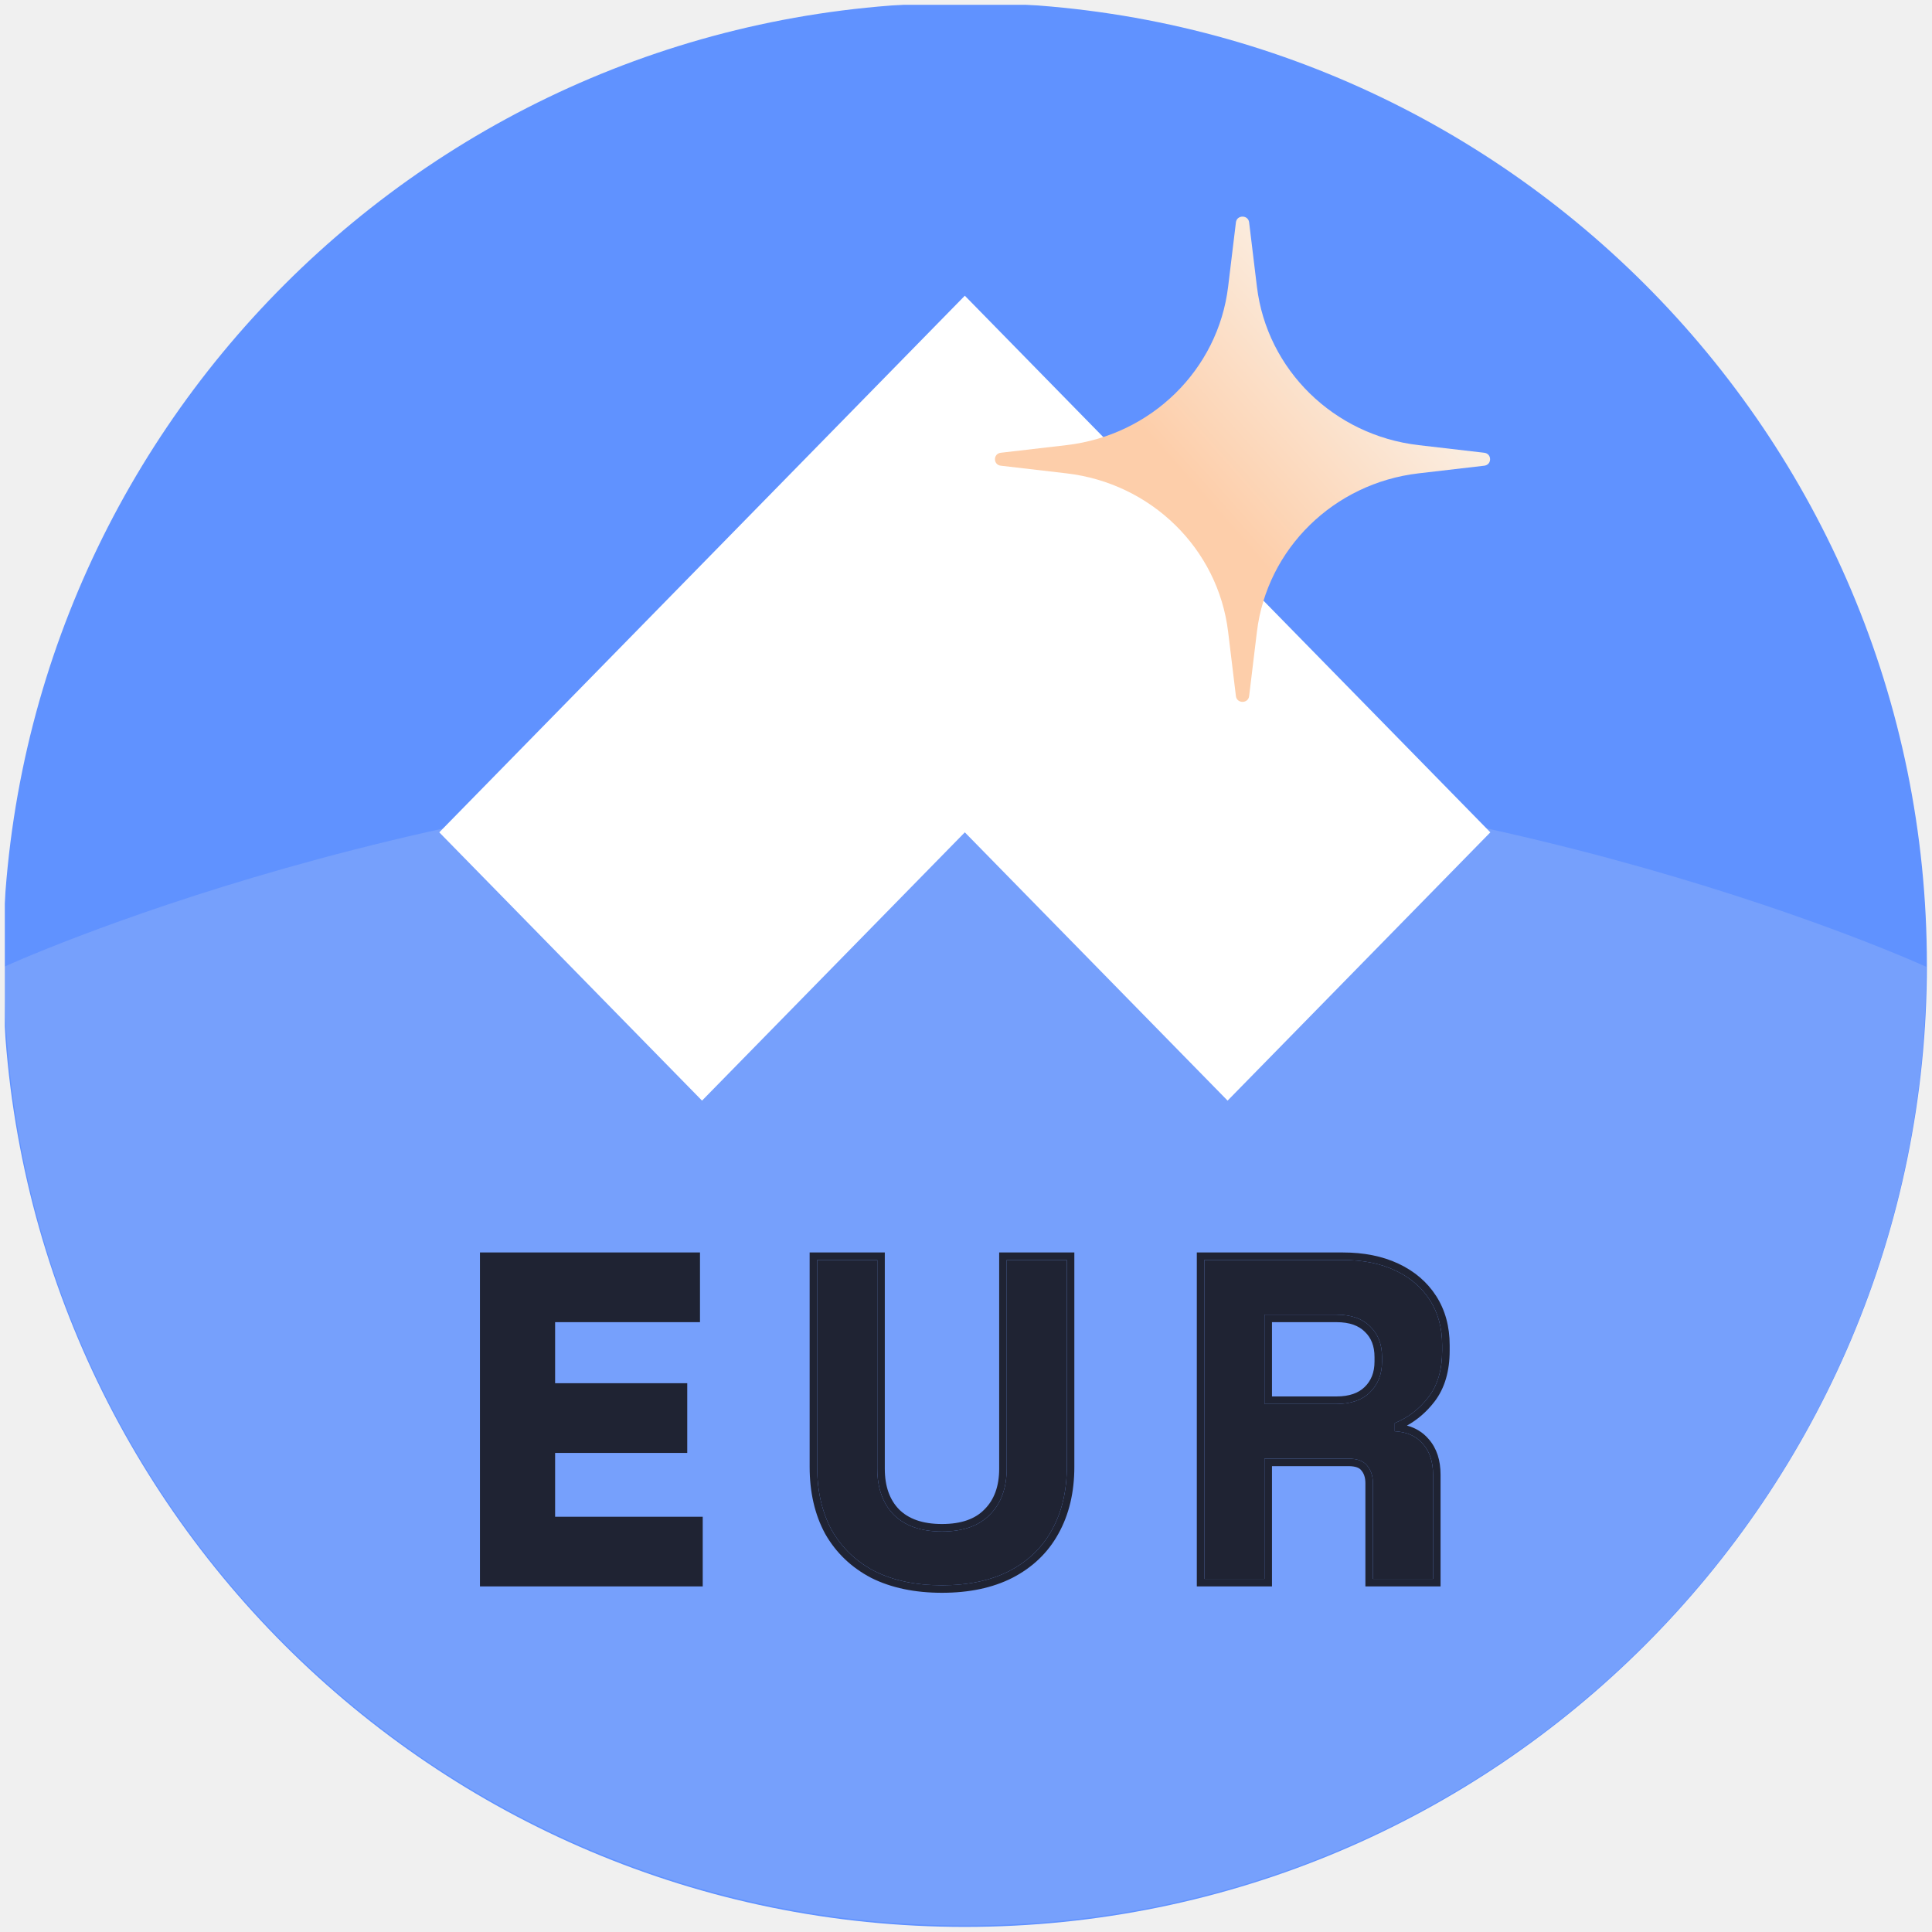
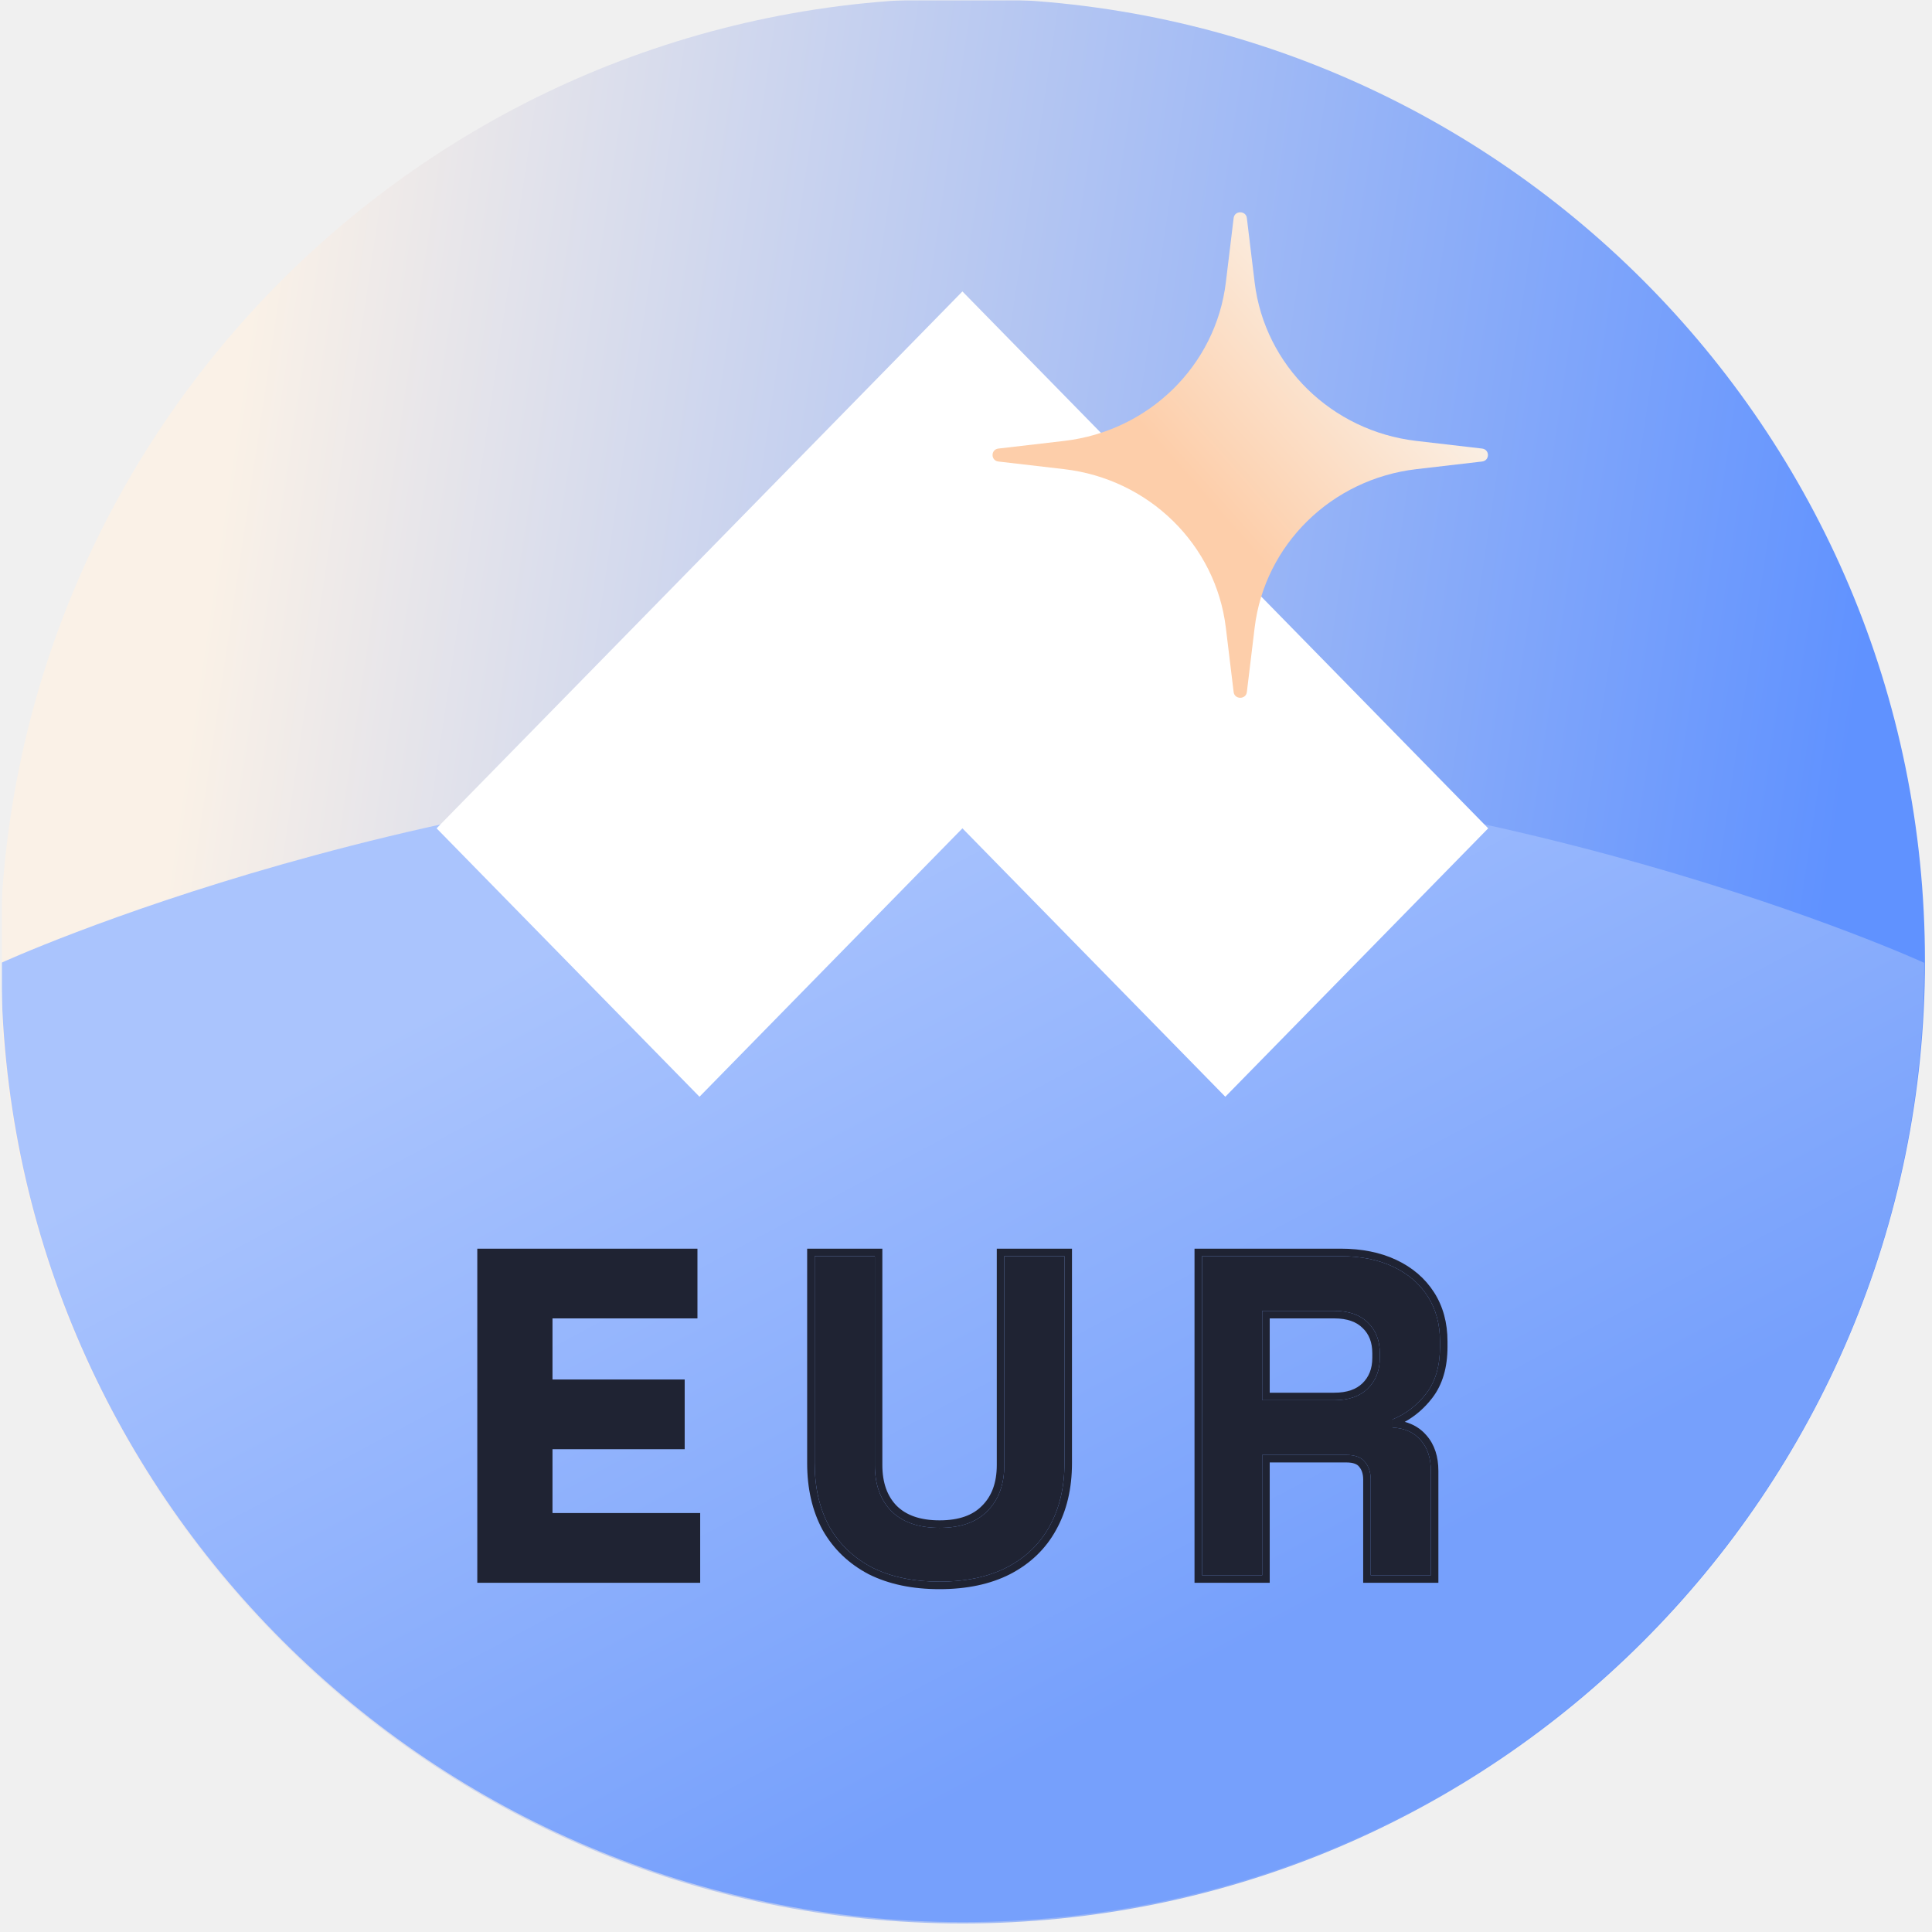
<svg xmlns="http://www.w3.org/2000/svg" width="256" height="256" viewBox="0 0 256 256" fill="none">
-   <g clip-path="url(#clip0_1333_2031)">
-     <mask id="mask0_1333_2031" style="mask-type:luminance" maskUnits="userSpaceOnUse" x="0" y="0" width="256" height="256">
-       <path d="M256 0H0V256H256V0Z" fill="white" />
-     </mask>
-     <g mask="url(#mask0_1333_2031)">
-       <mask id="mask1_1333_2031" style="mask-type:luminance" maskUnits="userSpaceOnUse" x="0" y="0" width="256" height="256">
-         <path d="M256 0.639H0.639V256H256V0.639Z" fill="white" />
-       </mask>
-       <g mask="url(#mask1_1333_2031)">
-         <path d="M255.324 127.845C255.324 198.251 198.249 255.326 127.842 255.326C57.436 255.326 0.361 198.251 0.361 127.845C0.361 57.439 57.436 0.363 127.842 0.363C198.249 0.363 255.324 57.439 255.324 127.845Z" fill="url(#paint0_linear_1333_2031)" />
-         <path d="M127.886 255.142C57.557 255.142 0.544 198.265 0.544 128.103C0.544 128.103 57.557 101.961 127.886 101.961C198.215 101.961 255.229 128.103 255.229 128.103C255.229 198.265 198.215 255.142 127.886 255.142Z" fill="url(#paint1_linear_1333_2031)" />
-         <path d="M197.478 110.289L127.845 39.184L58.206 110.289L93.023 145.838L127.845 110.289L162.662 145.838L197.478 110.289Z" fill="white" />
-         <path d="M124.819 210.059C121.358 210.059 118.38 209.434 115.884 208.187C113.429 206.899 111.538 205.088 110.209 202.754C108.921 200.379 108.278 197.582 108.278 194.362V166.954H116.246V194.604C116.246 197.179 116.971 199.212 118.42 200.701C119.909 202.19 122.042 202.935 124.819 202.935C127.596 202.935 129.709 202.19 131.158 200.701C132.647 199.212 133.392 197.179 133.392 194.604V166.954H141.361V194.362C141.361 197.582 140.697 200.379 139.368 202.754C138.081 205.088 136.189 206.899 133.694 208.187C131.239 209.434 128.281 210.059 124.819 210.059Z" fill="#1F2333" />
-         <path d="M159.58 209.213V166.954H177.933C180.589 166.954 182.903 167.416 184.876 168.342C186.848 169.268 188.377 170.576 189.464 172.266C190.55 173.957 191.094 175.949 191.094 178.243V178.967C191.094 181.503 190.49 183.556 189.283 185.125C188.075 186.695 186.586 187.842 184.815 188.566V189.653C186.425 189.733 187.673 190.297 188.559 191.343C189.444 192.35 189.886 193.698 189.886 195.388V209.213H181.918V196.535C181.918 195.569 181.656 194.784 181.133 194.181C180.65 193.577 179.825 193.275 178.658 193.275H167.549V209.213H159.58ZM167.549 186.031H177.088C178.979 186.031 180.448 185.528 181.495 184.521C182.582 183.475 183.125 182.107 183.125 180.416V179.813C183.125 178.122 182.602 176.774 181.555 175.768C180.509 174.721 179.02 174.198 177.088 174.198H167.549V186.031Z" fill="#1F2333" />
-         <path fill-rule="evenodd" clip-rule="evenodd" d="M63.596 210.208V165.959H92.753V175.193H73.555V183.285H91.063V192.519H73.555V200.974H93.115V210.208H63.596ZM115.43 209.072L115.422 209.068C112.804 207.694 110.77 205.751 109.344 203.246L109.339 203.237L109.334 203.228C107.954 200.682 107.282 197.716 107.282 194.362V165.959H117.241V194.604C117.241 196.983 117.904 198.742 119.128 200.002C120.377 201.248 122.222 201.94 124.819 201.94C127.421 201.94 129.24 201.246 130.444 200.007L130.454 199.997C131.717 198.735 132.396 196.978 132.396 194.604V165.959H142.356V194.362C142.356 197.719 141.662 200.689 140.238 203.236C138.85 205.752 136.81 207.698 134.15 209.071L134.144 209.074C131.518 210.408 128.398 211.053 124.819 211.053C121.239 211.053 118.101 210.408 115.439 209.077L115.43 209.072ZM139.368 202.754C140.697 200.379 141.361 197.582 141.361 194.362V166.954H133.392V194.604C133.392 197.179 132.647 199.212 131.158 200.701C129.709 202.19 127.596 202.935 124.819 202.935C122.042 202.935 119.909 202.19 118.42 200.701C116.971 199.212 116.246 197.179 116.246 194.604V166.954H108.278V194.362C108.278 197.582 108.921 200.379 110.209 202.754C111.538 205.088 113.429 206.899 115.884 208.187C118.38 209.435 121.358 210.059 124.819 210.059C128.281 210.059 131.239 209.435 133.694 208.187C136.189 206.899 138.081 205.088 139.368 202.754ZM158.585 210.208V165.959H177.932C180.704 165.959 183.168 166.441 185.298 167.441C187.425 168.44 189.104 169.867 190.301 171.728C191.504 173.601 192.089 175.786 192.089 178.243V178.967C192.089 181.66 191.446 183.945 190.071 185.732C189.049 187.061 187.833 188.118 186.427 188.896C187.57 189.201 188.546 189.792 189.311 190.694C190.391 191.924 190.881 193.525 190.881 195.388V210.208H180.922V196.535C180.922 195.756 180.716 195.22 180.38 194.832L180.368 194.818L180.355 194.802C180.141 194.535 179.68 194.27 178.657 194.27H168.544V210.208H158.585ZM167.549 193.275H178.658C179.825 193.275 180.65 193.577 181.133 194.181C181.656 194.784 181.918 195.569 181.918 196.535V209.213H189.886V195.388C189.886 193.698 189.444 192.35 188.559 191.343C187.673 190.297 186.425 189.733 184.816 189.653V188.566C186.586 187.842 188.075 186.695 189.283 185.125C190.49 183.556 191.094 181.503 191.094 178.967V178.243C191.094 175.949 190.55 173.957 189.464 172.266C188.377 170.576 186.848 169.268 184.876 168.342C182.903 167.416 180.589 166.954 177.933 166.954H159.58V209.213H167.549V193.275ZM180.858 176.478L180.851 176.471C180.043 175.663 178.84 175.193 177.087 175.193H168.544V185.036H177.087C178.802 185.036 179.995 184.583 180.805 183.804C181.672 182.969 182.13 181.872 182.13 180.416V179.813C182.13 178.344 181.684 177.272 180.866 176.485L180.858 176.478ZM181.495 184.521C180.448 185.528 178.979 186.031 177.088 186.031H167.549V174.198H177.088C179.02 174.198 180.509 174.721 181.555 175.768C182.602 176.774 183.125 178.122 183.125 179.813V180.416C183.125 182.107 182.582 183.475 181.495 184.521Z" fill="#1F2333" />
-         <path d="M163.765 29.465C163.888 28.449 165.393 28.449 165.516 29.465L166.548 37.99C167.881 48.997 176.736 57.676 187.969 58.982L196.667 59.993C197.704 60.114 197.704 61.589 196.667 61.709L187.969 62.721C176.736 64.027 167.881 72.705 166.548 83.713L165.516 92.237C165.393 93.254 163.888 93.254 163.765 92.237L162.733 83.713C161.4 72.705 152.544 64.027 141.313 62.721L132.614 61.709C131.577 61.589 131.577 60.114 132.614 59.993L141.313 58.982C152.544 57.676 161.4 48.997 162.733 37.99L163.765 29.465Z" fill="url(#paint2_linear_1333_2031)" />
-       </g>
-     </g>
+   <mask id="mask0_1609_81" style="mask-type:luminance" maskUnits="userSpaceOnUse" x="0" y="0" width="256" height="256">
+     <path d="M0.255 0.053H255.744V255.542H0.255V0.053Z" fill="white" />
+   </mask>
+   <g mask="url(#mask0_1609_81)">
+     <path d="M255.068 127.323C255.068 197.764 197.964 254.868 127.523 254.868C57.081 254.868 -0.023 197.764 -0.023 127.323C-0.023 56.881 57.081 -0.223 127.522 -0.223C197.963 -0.223 255.067 56.881 255.067 127.323H255.068Z" fill="url(#paint0_linear_1609_81)" />
+     <path d="M127.566 254.684C57.202 254.684 0.16 197.778 0.16 127.581C0.16 127.581 57.202 101.426 127.566 101.426C197.931 101.426 254.973 127.581 254.973 127.581C254.973 197.778 197.931 254.684 127.566 254.684Z" fill="url(#paint1_linear_1609_81)" />
+     <path d="M197.193 109.758L127.526 38.617L57.852 109.758L92.686 145.324L127.526 109.758L162.36 145.324L197.193 109.758Z" fill="white" />
+     <path d="M124.498 209.577C121.035 209.577 118.055 208.952 115.559 207.704C113.102 206.416 111.21 204.603 109.881 202.268C108.592 199.892 107.948 197.094 107.948 193.872V166.45H115.921V194.114C115.921 196.691 116.645 198.725 118.095 200.215C119.585 201.704 121.719 202.449 124.498 202.449C127.276 202.449 129.39 201.704 130.84 200.215C132.33 198.725 133.075 196.691 133.075 194.114V166.45H141.048V193.872C141.048 197.094 140.383 199.892 139.054 202.268C137.766 204.603 135.873 206.416 133.377 207.704C130.921 208.952 127.961 209.577 124.498 209.577ZM159.276 208.731V166.45H177.638C180.296 166.45 182.611 166.913 184.584 167.839C186.557 168.765 188.088 170.074 189.175 171.765C190.262 173.457 190.806 175.45 190.806 177.745V178.47C190.806 181.007 190.202 183.061 188.994 184.631C187.786 186.201 186.296 187.349 184.524 188.074V189.161C186.135 189.241 187.383 189.805 188.269 190.852C189.155 191.859 189.598 193.208 189.598 194.899V208.731H181.625V196.047C181.625 195.08 181.363 194.295 180.84 193.691C180.356 193.087 179.531 192.785 178.363 192.785H167.249V208.731H159.276ZM167.249 185.537H176.793C178.685 185.537 180.155 185.033 181.202 184.027C182.289 182.98 182.833 181.611 182.833 179.92V179.316C182.833 177.624 182.309 176.275 181.262 175.269C180.216 174.222 178.726 173.698 176.793 173.698H167.249V185.537Z" fill="#1F2333" />
+     <path fill-rule="evenodd" clip-rule="evenodd" d="M63.244 209.727V165.455H92.415V174.694H73.208V182.79H90.725V192.029H73.208V200.488H92.778V209.727H63.244ZM115.104 208.59L115.096 208.586C112.476 207.212 110.442 205.267 109.015 202.761L109.01 202.752L109.005 202.743C107.624 200.196 106.952 197.228 106.952 193.873V165.455H116.916V194.114C116.916 196.494 117.579 198.254 118.804 199.516C120.053 200.762 121.899 201.454 124.498 201.454C127.101 201.454 128.921 200.76 130.126 199.52L130.136 199.511C131.399 198.248 132.079 196.49 132.079 194.114V165.455H142.043V193.873C142.043 197.231 141.349 200.203 139.925 202.751C138.536 205.268 136.494 207.215 133.833 208.589L133.828 208.592C131.2 209.927 128.078 210.572 124.498 210.572C120.916 210.572 117.777 209.927 115.113 208.595L115.104 208.59ZM139.054 202.268C140.383 199.892 141.048 197.094 141.048 193.873V166.45H133.075V194.114C133.075 196.691 132.33 198.725 130.84 200.215C129.39 201.704 127.276 202.449 124.498 202.449C121.719 202.449 119.585 201.704 118.095 200.215C116.645 198.725 115.921 196.691 115.921 194.114V166.45H107.948V193.873C107.948 197.094 108.592 199.892 109.881 202.268C111.21 204.604 113.102 206.416 115.559 207.704C118.055 208.953 121.035 209.577 124.498 209.577C127.961 209.577 130.921 208.953 133.377 207.704C135.874 206.416 137.766 204.604 139.054 202.268ZM158.28 209.727V165.455H177.638C180.41 165.455 182.876 165.938 185.007 166.938C187.135 167.937 188.815 169.366 190.012 171.228C191.217 173.101 191.801 175.287 191.801 177.745V178.47C191.801 181.165 191.158 183.45 189.782 185.238C188.76 186.568 187.543 187.626 186.136 188.404C187.28 188.709 188.256 189.3 189.022 190.202C190.102 191.433 190.593 193.035 190.593 194.899V209.727H180.629V196.047C180.629 195.268 180.423 194.731 180.087 194.343L180.074 194.328L180.062 194.313C179.848 194.046 179.386 193.781 178.363 193.781H168.245V209.727H158.28ZM167.249 192.785H178.363C179.531 192.785 180.356 193.087 180.84 193.691C181.363 194.295 181.625 195.081 181.625 196.047V208.731H189.598V194.899C189.598 193.208 189.155 191.859 188.269 190.852C187.383 189.806 186.135 189.242 184.524 189.161V188.074C186.296 187.349 187.786 186.201 188.994 184.631C190.202 183.061 190.806 181.007 190.806 178.47V177.745C190.806 175.45 190.262 173.457 189.175 171.766C188.088 170.074 186.557 168.766 184.585 167.839C182.611 166.913 180.296 166.45 177.638 166.45H159.276V208.731H167.249V192.785ZM180.565 175.98L180.558 175.973C179.75 175.164 178.545 174.694 176.792 174.694H168.245V184.542H176.792C178.508 184.542 179.701 184.089 180.512 183.31C181.379 182.474 181.837 181.376 181.837 179.92V179.316C181.837 177.847 181.391 176.774 180.572 175.986L180.565 175.98ZM181.202 184.027C180.155 185.034 178.685 185.537 176.793 185.537H167.249V173.699H176.793C178.726 173.699 180.216 174.222 181.262 175.269C182.309 176.276 182.833 177.625 182.833 179.316V179.92C182.833 181.611 182.289 182.98 181.202 184.027Z" fill="#1F2333" />
+     <path d="M163.463 28.893C163.586 27.877 165.092 27.877 165.215 28.893L166.247 37.422C167.581 48.435 176.441 57.118 187.679 58.425L196.381 59.437C197.419 59.558 197.419 61.033 196.381 61.154L187.679 62.165C176.441 63.472 167.581 72.155 166.247 83.168L165.215 91.697C165.092 92.714 163.586 92.714 163.463 91.697L162.43 83.168C161.097 72.155 152.237 63.472 141 62.165L132.297 61.154C131.259 61.033 131.259 59.558 132.297 59.437L141 58.425C152.237 57.118 161.097 48.435 162.43 37.422L163.463 28.893Z" fill="url(#paint2_linear_1609_81)" />
  </g>
  <defs>
-     <linearGradient id="paint0_linear_1333_2031" x1="26.648" y1="88.16" x2="242.421" y2="120.234" gradientUnits="userSpaceOnUse">
+     <linearGradient id="paint0_linear_1609_81" x1="26.277" y1="87.618" x2="242.159" y2="119.708" gradientUnits="userSpaceOnUse">
+       <stop stop-color="#FAF1E7" />
      <stop offset="1" stop-color="#6092FF" />
    </linearGradient>
-     <linearGradient id="paint1_linear_1333_2031" x1="50.715" y1="126.799" x2="114.445" y2="245.934" gradientUnits="userSpaceOnUse">
+     <linearGradient id="paint1_linear_1609_81" x1="50.356" y1="126.276" x2="114.118" y2="245.471" gradientUnits="userSpaceOnUse">
+       <stop offset="0.073" stop-color="#AAC4FD" />
      <stop offset="1" stop-color="#76A0FC" />
    </linearGradient>
-     <linearGradient id="paint2_linear_1333_2031" x1="160.4" y1="67.016" x2="185.981" y2="44.393" gradientUnits="userSpaceOnUse">
+     <linearGradient id="paint2_linear_1609_81" x1="160.097" y1="66.463" x2="185.691" y2="43.828" gradientUnits="userSpaceOnUse">
      <stop stop-color="#FDCEAA" />
      <stop offset="1" stop-color="#FAF1E7" />
    </linearGradient>
-     <clipPath id="clip0_1333_2031">
-       <rect width="256" height="256" fill="white" />
-     </clipPath>
  </defs>
</svg>
